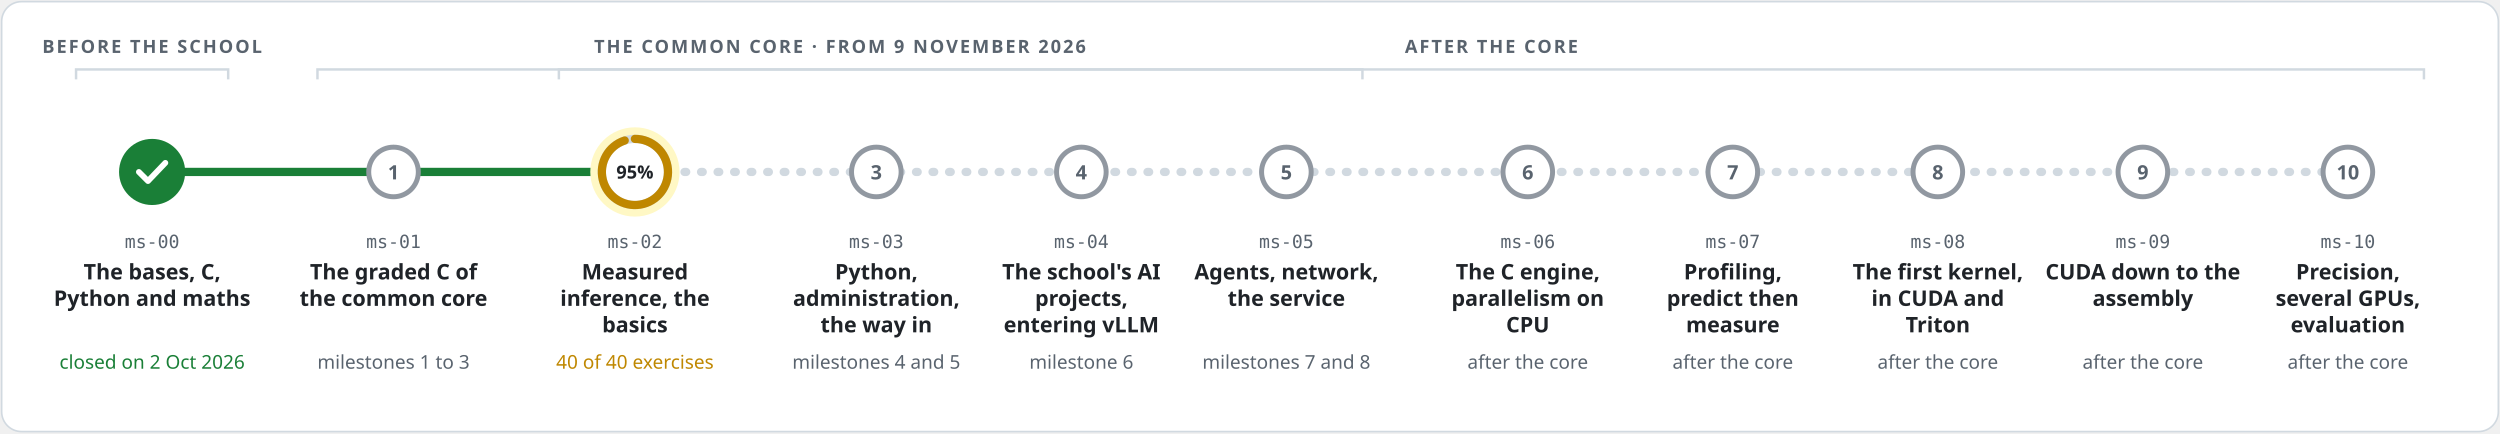
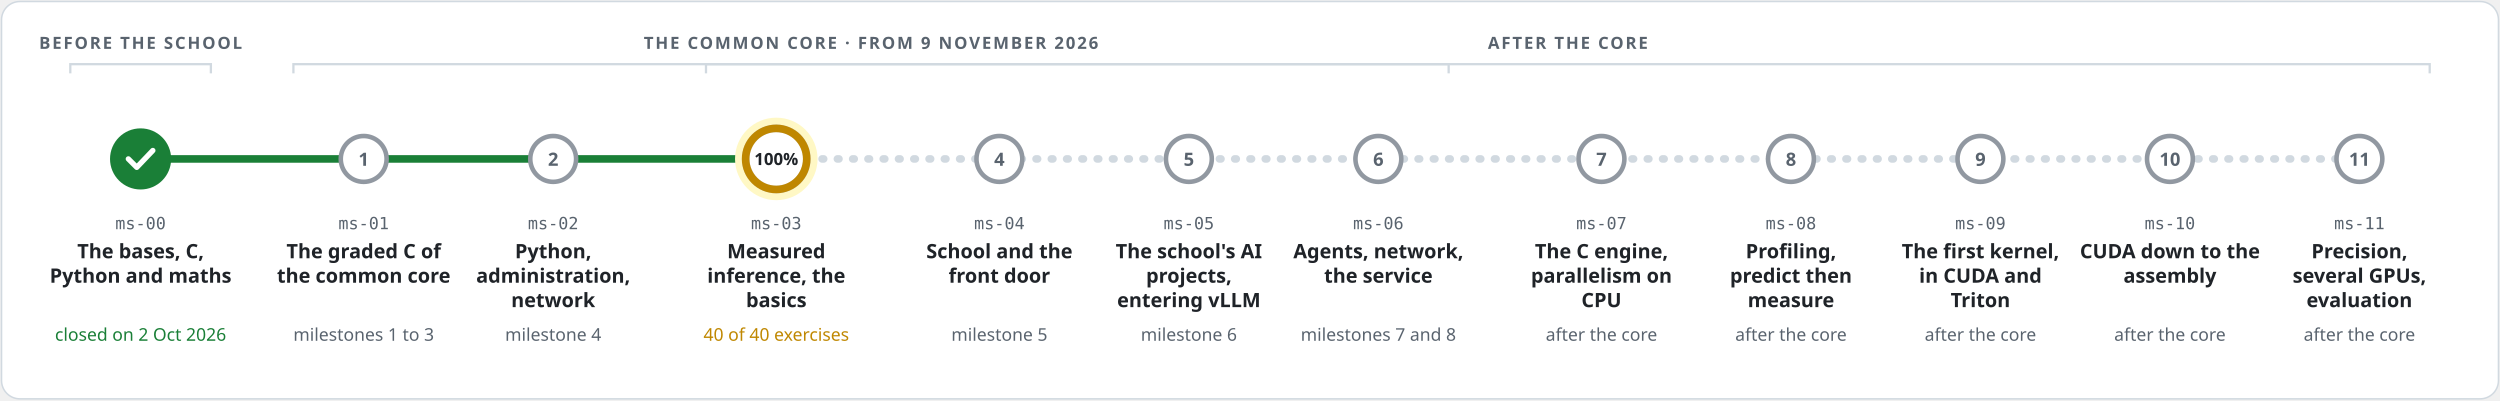
- <svg xmlns="http://www.w3.org/2000/svg" width="1512" height="262" viewBox="0 0 1512 262" role="img" aria-label="The roadmap: ms-00-foundations, closed on 2 Oct 2026; ms-01-c-core, milestones 1 to 3; ms-02-inference-basics, 40 of 40 exercises; ms-03-infrastructure, milestones 4 and 5; ms-04-contribution, milestone 6; ms-05-service, milestones 7 and 8; ms-06-cpu, after the core; ms-07-profiling, after the core; ms-08-kernel, after the core; ms-09-cuda, after the core; ms-10-scale, after the core">
-   <rect x="1" y="1" width="1510" height="260" rx="12" fill="#ffffff" stroke="#d1d9e0" />
+ <svg xmlns="http://www.w3.org/2000/svg" width="1636" height="262" viewBox="0 0 1636 262" role="img" aria-label="The roadmap: ms-00-foundations, closed on 2 Oct 2026; ms-01-c-core, milestones 1 to 3; ms-02-python-sysadmin, milestone 4; ms-03-inference-basics, 40 of 40 exercises; ms-04-infrastructure, milestone 5; ms-05-contribution, milestone 6; ms-06-service, milestones 7 and 8; ms-07-cpu, after the core; ms-08-profiling, after the core; ms-09-kernel, after the core; ms-10-cuda, after the core; ms-11-scale, after the core">
+   <rect x="1" y="1" width="1634" height="260" rx="12" fill="#ffffff" stroke="#d1d9e0" />
  <path d="M46 48 V42 H138 V48" fill="none" stroke="#d1d9e0" stroke-width="1.5" />
  <text x="92" y="32" text-anchor="middle" font-family="-apple-system, BlinkMacSystemFont, 'Segoe UI', 'Noto Sans', Helvetica, Arial, sans-serif" font-size="11" font-weight="600" letter-spacing="1.2" fill="#59636e">BEFORE THE SCHOOL</text>
-   <path d="M192 48 V42 H824 V48" fill="none" stroke="#d1d9e0" stroke-width="1.5" />
-   <text x="508" y="32" text-anchor="middle" font-family="-apple-system, BlinkMacSystemFont, 'Segoe UI', 'Noto Sans', Helvetica, Arial, sans-serif" font-size="11" font-weight="600" letter-spacing="1.2" fill="#59636e">THE COMMON CORE · FROM 9 NOVEMBER 2026</text>
-   <path d="M338 48 V42 H1466 V48" fill="none" stroke="#d1d9e0" stroke-width="1.5" />
-   <text x="902" y="32" text-anchor="middle" font-family="-apple-system, BlinkMacSystemFont, 'Segoe UI', 'Noto Sans', Helvetica, Arial, sans-serif" font-size="11" font-weight="600" letter-spacing="1.2" fill="#59636e">AFTER THE CORE</text>
-   <path d="M92 104 H384" stroke="#1a7f37" stroke-width="5" stroke-linecap="round" />
-   <path d="M384 104 H1420" stroke="#d1d9e0" stroke-width="5" stroke-linecap="round" stroke-dasharray="1 9" />
+   <path d="M192 48 V42 H948 V48" fill="none" stroke="#d1d9e0" stroke-width="1.5" />
+   <text x="570" y="32" text-anchor="middle" font-family="-apple-system, BlinkMacSystemFont, 'Segoe UI', 'Noto Sans', Helvetica, Arial, sans-serif" font-size="11" font-weight="600" letter-spacing="1.2" fill="#59636e">THE COMMON CORE · FROM 9 NOVEMBER 2026</text>
+   <path d="M462 48 V42 H1590 V48" fill="none" stroke="#d1d9e0" stroke-width="1.5" />
+   <text x="1026" y="32" text-anchor="middle" font-family="-apple-system, BlinkMacSystemFont, 'Segoe UI', 'Noto Sans', Helvetica, Arial, sans-serif" font-size="11" font-weight="600" letter-spacing="1.2" fill="#59636e">AFTER THE CORE</text>
+   <path d="M92 104 H508" stroke="#1a7f37" stroke-width="5" stroke-linecap="round" />
+   <path d="M508 104 H1544" stroke="#d1d9e0" stroke-width="5" stroke-linecap="round" stroke-dasharray="1 9" />
  <circle cx="92" cy="104" r="20" fill="#1a7f37" />
  <path d="M84 104 l5.5 5.5 l10.5 -11" fill="none" stroke="#fff" stroke-width="3.5" stroke-linecap="round" stroke-linejoin="round" />
  <text x="92" y="150" text-anchor="middle" font-family="ui-monospace, SFMono-Regular, 'SF Mono', Menlo, Consolas, monospace" font-size="11" fill="#59636e">ms-00</text>
  <text x="92" y="169" text-anchor="middle" font-family="-apple-system, BlinkMacSystemFont, 'Segoe UI', 'Noto Sans', Helvetica, Arial, sans-serif" font-size="13" font-weight="600" fill="#1f2328">The bases, C,</text>
  <text x="92" y="185" text-anchor="middle" font-family="-apple-system, BlinkMacSystemFont, 'Segoe UI', 'Noto Sans', Helvetica, Arial, sans-serif" font-size="13" font-weight="600" fill="#1f2328">Python and maths</text>
  <text x="92" y="223" text-anchor="middle" font-family="-apple-system, BlinkMacSystemFont, 'Segoe UI', 'Noto Sans', Helvetica, Arial, sans-serif" font-size="11.5" fill="#1a7f37">closed on 2 Oct 2026</text>
  <circle cx="238" cy="104" r="15" fill="#ffffff" stroke="#9198a1" stroke-width="3" />
  <text x="238" y="108.5" text-anchor="middle" font-family="-apple-system, BlinkMacSystemFont, 'Segoe UI', 'Noto Sans', Helvetica, Arial, sans-serif" font-size="12" font-weight="600" fill="#59636e">1</text>
  <text x="238" y="150" text-anchor="middle" font-family="ui-monospace, SFMono-Regular, 'SF Mono', Menlo, Consolas, monospace" font-size="11" fill="#59636e">ms-01</text>
  <text x="238" y="169" text-anchor="middle" font-family="-apple-system, BlinkMacSystemFont, 'Segoe UI', 'Noto Sans', Helvetica, Arial, sans-serif" font-size="13" font-weight="600" fill="#1f2328">The graded C of</text>
  <text x="238" y="185" text-anchor="middle" font-family="-apple-system, BlinkMacSystemFont, 'Segoe UI', 'Noto Sans', Helvetica, Arial, sans-serif" font-size="13" font-weight="600" fill="#1f2328">the common core</text>
  <text x="238" y="223" text-anchor="middle" font-family="-apple-system, BlinkMacSystemFont, 'Segoe UI', 'Noto Sans', Helvetica, Arial, sans-serif" font-size="11.5" fill="#59636e">milestones 1 to 3</text>
-   <circle cx="384" cy="104" r="27" fill="#fff8c5" />
-   <circle cx="384" cy="104" r="20" fill="#ffffff" stroke="#d1d9e0" stroke-width="5" />
-   <path d="M384 84 A20 20 0 1 1 377.82 84.98" fill="none" stroke="#bf8700" stroke-width="5" stroke-linecap="round" />
-   <text x="384" y="108" text-anchor="middle" font-family="-apple-system, BlinkMacSystemFont, 'Segoe UI', 'Noto Sans', Helvetica, Arial, sans-serif" font-size="11" font-weight="700" fill="#1f2328">95%</text>
-   <text x="384" y="150" text-anchor="middle" font-family="ui-monospace, SFMono-Regular, 'SF Mono', Menlo, Consolas, monospace" font-size="11" fill="#59636e">ms-02</text>
-   <text x="384" y="169" text-anchor="middle" font-family="-apple-system, BlinkMacSystemFont, 'Segoe UI', 'Noto Sans', Helvetica, Arial, sans-serif" font-size="13" font-weight="600" fill="#1f2328">Measured</text>
-   <text x="384" y="185" text-anchor="middle" font-family="-apple-system, BlinkMacSystemFont, 'Segoe UI', 'Noto Sans', Helvetica, Arial, sans-serif" font-size="13" font-weight="600" fill="#1f2328">inference, the</text>
-   <text x="384" y="201" text-anchor="middle" font-family="-apple-system, BlinkMacSystemFont, 'Segoe UI', 'Noto Sans', Helvetica, Arial, sans-serif" font-size="13" font-weight="600" fill="#1f2328">basics</text>
-   <text x="384" y="223" text-anchor="middle" font-family="-apple-system, BlinkMacSystemFont, 'Segoe UI', 'Noto Sans', Helvetica, Arial, sans-serif" font-size="11.5" fill="#bf8700">40 of 40 exercises</text>
-   <circle cx="530" cy="104" r="15" fill="#ffffff" stroke="#9198a1" stroke-width="3" />
-   <text x="530" y="108.5" text-anchor="middle" font-family="-apple-system, BlinkMacSystemFont, 'Segoe UI', 'Noto Sans', Helvetica, Arial, sans-serif" font-size="12" font-weight="600" fill="#59636e">3</text>
-   <text x="530" y="150" text-anchor="middle" font-family="ui-monospace, SFMono-Regular, 'SF Mono', Menlo, Consolas, monospace" font-size="11" fill="#59636e">ms-03</text>
-   <text x="530" y="169" text-anchor="middle" font-family="-apple-system, BlinkMacSystemFont, 'Segoe UI', 'Noto Sans', Helvetica, Arial, sans-serif" font-size="13" font-weight="600" fill="#1f2328">Python,</text>
-   <text x="530" y="185" text-anchor="middle" font-family="-apple-system, BlinkMacSystemFont, 'Segoe UI', 'Noto Sans', Helvetica, Arial, sans-serif" font-size="13" font-weight="600" fill="#1f2328">administration,</text>
-   <text x="530" y="201" text-anchor="middle" font-family="-apple-system, BlinkMacSystemFont, 'Segoe UI', 'Noto Sans', Helvetica, Arial, sans-serif" font-size="13" font-weight="600" fill="#1f2328">the way in</text>
-   <text x="530" y="223" text-anchor="middle" font-family="-apple-system, BlinkMacSystemFont, 'Segoe UI', 'Noto Sans', Helvetica, Arial, sans-serif" font-size="11.5" fill="#59636e">milestones 4 and 5</text>
+   <circle cx="362" cy="104" r="15" fill="#ffffff" stroke="#9198a1" stroke-width="3" />
+   <text x="362" y="108.5" text-anchor="middle" font-family="-apple-system, BlinkMacSystemFont, 'Segoe UI', 'Noto Sans', Helvetica, Arial, sans-serif" font-size="12" font-weight="600" fill="#59636e">2</text>
+   <text x="362" y="150" text-anchor="middle" font-family="ui-monospace, SFMono-Regular, 'SF Mono', Menlo, Consolas, monospace" font-size="11" fill="#59636e">ms-02</text>
+   <text x="362" y="169" text-anchor="middle" font-family="-apple-system, BlinkMacSystemFont, 'Segoe UI', 'Noto Sans', Helvetica, Arial, sans-serif" font-size="13" font-weight="600" fill="#1f2328">Python,</text>
+   <text x="362" y="185" text-anchor="middle" font-family="-apple-system, BlinkMacSystemFont, 'Segoe UI', 'Noto Sans', Helvetica, Arial, sans-serif" font-size="13" font-weight="600" fill="#1f2328">administration,</text>
+   <text x="362" y="201" text-anchor="middle" font-family="-apple-system, BlinkMacSystemFont, 'Segoe UI', 'Noto Sans', Helvetica, Arial, sans-serif" font-size="13" font-weight="600" fill="#1f2328">network</text>
+   <text x="362" y="223" text-anchor="middle" font-family="-apple-system, BlinkMacSystemFont, 'Segoe UI', 'Noto Sans', Helvetica, Arial, sans-serif" font-size="11.5" fill="#59636e">milestone 4</text>
+   <circle cx="508" cy="104" r="27" fill="#fff8c5" />
+   <circle cx="508" cy="104" r="20" fill="#ffffff" stroke="#d1d9e0" stroke-width="5" />
+   <path d="M508 84 A20 20 0 1 1 507.87 84.00" fill="none" stroke="#bf8700" stroke-width="5" stroke-linecap="round" />
+   <text x="508" y="108" text-anchor="middle" font-family="-apple-system, BlinkMacSystemFont, 'Segoe UI', 'Noto Sans', Helvetica, Arial, sans-serif" font-size="11" font-weight="700" fill="#1f2328">100%</text>
+   <text x="508" y="150" text-anchor="middle" font-family="ui-monospace, SFMono-Regular, 'SF Mono', Menlo, Consolas, monospace" font-size="11" fill="#59636e">ms-03</text>
+   <text x="508" y="169" text-anchor="middle" font-family="-apple-system, BlinkMacSystemFont, 'Segoe UI', 'Noto Sans', Helvetica, Arial, sans-serif" font-size="13" font-weight="600" fill="#1f2328">Measured</text>
+   <text x="508" y="185" text-anchor="middle" font-family="-apple-system, BlinkMacSystemFont, 'Segoe UI', 'Noto Sans', Helvetica, Arial, sans-serif" font-size="13" font-weight="600" fill="#1f2328">inference, the</text>
+   <text x="508" y="201" text-anchor="middle" font-family="-apple-system, BlinkMacSystemFont, 'Segoe UI', 'Noto Sans', Helvetica, Arial, sans-serif" font-size="13" font-weight="600" fill="#1f2328">basics</text>
+   <text x="508" y="223" text-anchor="middle" font-family="-apple-system, BlinkMacSystemFont, 'Segoe UI', 'Noto Sans', Helvetica, Arial, sans-serif" font-size="11.5" fill="#bf8700">40 of 40 exercises</text>
  <circle cx="654" cy="104" r="15" fill="#ffffff" stroke="#9198a1" stroke-width="3" />
  <text x="654" y="108.5" text-anchor="middle" font-family="-apple-system, BlinkMacSystemFont, 'Segoe UI', 'Noto Sans', Helvetica, Arial, sans-serif" font-size="12" font-weight="600" fill="#59636e">4</text>
  <text x="654" y="150" text-anchor="middle" font-family="ui-monospace, SFMono-Regular, 'SF Mono', Menlo, Consolas, monospace" font-size="11" fill="#59636e">ms-04</text>
-   <text x="654" y="169" text-anchor="middle" font-family="-apple-system, BlinkMacSystemFont, 'Segoe UI', 'Noto Sans', Helvetica, Arial, sans-serif" font-size="13" font-weight="600" fill="#1f2328">The school's AI</text>
-   <text x="654" y="185" text-anchor="middle" font-family="-apple-system, BlinkMacSystemFont, 'Segoe UI', 'Noto Sans', Helvetica, Arial, sans-serif" font-size="13" font-weight="600" fill="#1f2328">projects,</text>
-   <text x="654" y="201" text-anchor="middle" font-family="-apple-system, BlinkMacSystemFont, 'Segoe UI', 'Noto Sans', Helvetica, Arial, sans-serif" font-size="13" font-weight="600" fill="#1f2328">entering vLLM</text>
-   <text x="654" y="223" text-anchor="middle" font-family="-apple-system, BlinkMacSystemFont, 'Segoe UI', 'Noto Sans', Helvetica, Arial, sans-serif" font-size="11.5" fill="#59636e">milestone 6</text>
+   <text x="654" y="169" text-anchor="middle" font-family="-apple-system, BlinkMacSystemFont, 'Segoe UI', 'Noto Sans', Helvetica, Arial, sans-serif" font-size="13" font-weight="600" fill="#1f2328">School and the</text>
+   <text x="654" y="185" text-anchor="middle" font-family="-apple-system, BlinkMacSystemFont, 'Segoe UI', 'Noto Sans', Helvetica, Arial, sans-serif" font-size="13" font-weight="600" fill="#1f2328">front door</text>
+   <text x="654" y="223" text-anchor="middle" font-family="-apple-system, BlinkMacSystemFont, 'Segoe UI', 'Noto Sans', Helvetica, Arial, sans-serif" font-size="11.5" fill="#59636e">milestone 5</text>
  <circle cx="778" cy="104" r="15" fill="#ffffff" stroke="#9198a1" stroke-width="3" />
  <text x="778" y="108.5" text-anchor="middle" font-family="-apple-system, BlinkMacSystemFont, 'Segoe UI', 'Noto Sans', Helvetica, Arial, sans-serif" font-size="12" font-weight="600" fill="#59636e">5</text>
  <text x="778" y="150" text-anchor="middle" font-family="ui-monospace, SFMono-Regular, 'SF Mono', Menlo, Consolas, monospace" font-size="11" fill="#59636e">ms-05</text>
-   <text x="778" y="169" text-anchor="middle" font-family="-apple-system, BlinkMacSystemFont, 'Segoe UI', 'Noto Sans', Helvetica, Arial, sans-serif" font-size="13" font-weight="600" fill="#1f2328">Agents, network,</text>
-   <text x="778" y="185" text-anchor="middle" font-family="-apple-system, BlinkMacSystemFont, 'Segoe UI', 'Noto Sans', Helvetica, Arial, sans-serif" font-size="13" font-weight="600" fill="#1f2328">the service</text>
-   <text x="778" y="223" text-anchor="middle" font-family="-apple-system, BlinkMacSystemFont, 'Segoe UI', 'Noto Sans', Helvetica, Arial, sans-serif" font-size="11.5" fill="#59636e">milestones 7 and 8</text>
-   <circle cx="924" cy="104" r="15" fill="#ffffff" stroke="#9198a1" stroke-width="3" />
-   <text x="924" y="108.5" text-anchor="middle" font-family="-apple-system, BlinkMacSystemFont, 'Segoe UI', 'Noto Sans', Helvetica, Arial, sans-serif" font-size="12" font-weight="600" fill="#59636e">6</text>
-   <text x="924" y="150" text-anchor="middle" font-family="ui-monospace, SFMono-Regular, 'SF Mono', Menlo, Consolas, monospace" font-size="11" fill="#59636e">ms-06</text>
-   <text x="924" y="169" text-anchor="middle" font-family="-apple-system, BlinkMacSystemFont, 'Segoe UI', 'Noto Sans', Helvetica, Arial, sans-serif" font-size="13" font-weight="600" fill="#1f2328">The C engine,</text>
-   <text x="924" y="185" text-anchor="middle" font-family="-apple-system, BlinkMacSystemFont, 'Segoe UI', 'Noto Sans', Helvetica, Arial, sans-serif" font-size="13" font-weight="600" fill="#1f2328">parallelism on</text>
-   <text x="924" y="201" text-anchor="middle" font-family="-apple-system, BlinkMacSystemFont, 'Segoe UI', 'Noto Sans', Helvetica, Arial, sans-serif" font-size="13" font-weight="600" fill="#1f2328">CPU</text>
-   <text x="924" y="223" text-anchor="middle" font-family="-apple-system, BlinkMacSystemFont, 'Segoe UI', 'Noto Sans', Helvetica, Arial, sans-serif" font-size="11.5" fill="#59636e">after the core</text>
+   <text x="778" y="169" text-anchor="middle" font-family="-apple-system, BlinkMacSystemFont, 'Segoe UI', 'Noto Sans', Helvetica, Arial, sans-serif" font-size="13" font-weight="600" fill="#1f2328">The school's AI</text>
+   <text x="778" y="185" text-anchor="middle" font-family="-apple-system, BlinkMacSystemFont, 'Segoe UI', 'Noto Sans', Helvetica, Arial, sans-serif" font-size="13" font-weight="600" fill="#1f2328">projects,</text>
+   <text x="778" y="201" text-anchor="middle" font-family="-apple-system, BlinkMacSystemFont, 'Segoe UI', 'Noto Sans', Helvetica, Arial, sans-serif" font-size="13" font-weight="600" fill="#1f2328">entering vLLM</text>
+   <text x="778" y="223" text-anchor="middle" font-family="-apple-system, BlinkMacSystemFont, 'Segoe UI', 'Noto Sans', Helvetica, Arial, sans-serif" font-size="11.5" fill="#59636e">milestone 6</text>
+   <circle cx="902" cy="104" r="15" fill="#ffffff" stroke="#9198a1" stroke-width="3" />
+   <text x="902" y="108.5" text-anchor="middle" font-family="-apple-system, BlinkMacSystemFont, 'Segoe UI', 'Noto Sans', Helvetica, Arial, sans-serif" font-size="12" font-weight="600" fill="#59636e">6</text>
+   <text x="902" y="150" text-anchor="middle" font-family="ui-monospace, SFMono-Regular, 'SF Mono', Menlo, Consolas, monospace" font-size="11" fill="#59636e">ms-06</text>
+   <text x="902" y="169" text-anchor="middle" font-family="-apple-system, BlinkMacSystemFont, 'Segoe UI', 'Noto Sans', Helvetica, Arial, sans-serif" font-size="13" font-weight="600" fill="#1f2328">Agents, network,</text>
+   <text x="902" y="185" text-anchor="middle" font-family="-apple-system, BlinkMacSystemFont, 'Segoe UI', 'Noto Sans', Helvetica, Arial, sans-serif" font-size="13" font-weight="600" fill="#1f2328">the service</text>
+   <text x="902" y="223" text-anchor="middle" font-family="-apple-system, BlinkMacSystemFont, 'Segoe UI', 'Noto Sans', Helvetica, Arial, sans-serif" font-size="11.5" fill="#59636e">milestones 7 and 8</text>
  <circle cx="1048" cy="104" r="15" fill="#ffffff" stroke="#9198a1" stroke-width="3" />
  <text x="1048" y="108.5" text-anchor="middle" font-family="-apple-system, BlinkMacSystemFont, 'Segoe UI', 'Noto Sans', Helvetica, Arial, sans-serif" font-size="12" font-weight="600" fill="#59636e">7</text>
  <text x="1048" y="150" text-anchor="middle" font-family="ui-monospace, SFMono-Regular, 'SF Mono', Menlo, Consolas, monospace" font-size="11" fill="#59636e">ms-07</text>
-   <text x="1048" y="169" text-anchor="middle" font-family="-apple-system, BlinkMacSystemFont, 'Segoe UI', 'Noto Sans', Helvetica, Arial, sans-serif" font-size="13" font-weight="600" fill="#1f2328">Profiling,</text>
-   <text x="1048" y="185" text-anchor="middle" font-family="-apple-system, BlinkMacSystemFont, 'Segoe UI', 'Noto Sans', Helvetica, Arial, sans-serif" font-size="13" font-weight="600" fill="#1f2328">predict then</text>
-   <text x="1048" y="201" text-anchor="middle" font-family="-apple-system, BlinkMacSystemFont, 'Segoe UI', 'Noto Sans', Helvetica, Arial, sans-serif" font-size="13" font-weight="600" fill="#1f2328">measure</text>
+   <text x="1048" y="169" text-anchor="middle" font-family="-apple-system, BlinkMacSystemFont, 'Segoe UI', 'Noto Sans', Helvetica, Arial, sans-serif" font-size="13" font-weight="600" fill="#1f2328">The C engine,</text>
+   <text x="1048" y="185" text-anchor="middle" font-family="-apple-system, BlinkMacSystemFont, 'Segoe UI', 'Noto Sans', Helvetica, Arial, sans-serif" font-size="13" font-weight="600" fill="#1f2328">parallelism on</text>
+   <text x="1048" y="201" text-anchor="middle" font-family="-apple-system, BlinkMacSystemFont, 'Segoe UI', 'Noto Sans', Helvetica, Arial, sans-serif" font-size="13" font-weight="600" fill="#1f2328">CPU</text>
  <text x="1048" y="223" text-anchor="middle" font-family="-apple-system, BlinkMacSystemFont, 'Segoe UI', 'Noto Sans', Helvetica, Arial, sans-serif" font-size="11.5" fill="#59636e">after the core</text>
  <circle cx="1172" cy="104" r="15" fill="#ffffff" stroke="#9198a1" stroke-width="3" />
  <text x="1172" y="108.5" text-anchor="middle" font-family="-apple-system, BlinkMacSystemFont, 'Segoe UI', 'Noto Sans', Helvetica, Arial, sans-serif" font-size="12" font-weight="600" fill="#59636e">8</text>
  <text x="1172" y="150" text-anchor="middle" font-family="ui-monospace, SFMono-Regular, 'SF Mono', Menlo, Consolas, monospace" font-size="11" fill="#59636e">ms-08</text>
-   <text x="1172" y="169" text-anchor="middle" font-family="-apple-system, BlinkMacSystemFont, 'Segoe UI', 'Noto Sans', Helvetica, Arial, sans-serif" font-size="13" font-weight="600" fill="#1f2328">The first kernel,</text>
-   <text x="1172" y="185" text-anchor="middle" font-family="-apple-system, BlinkMacSystemFont, 'Segoe UI', 'Noto Sans', Helvetica, Arial, sans-serif" font-size="13" font-weight="600" fill="#1f2328">in CUDA and</text>
-   <text x="1172" y="201" text-anchor="middle" font-family="-apple-system, BlinkMacSystemFont, 'Segoe UI', 'Noto Sans', Helvetica, Arial, sans-serif" font-size="13" font-weight="600" fill="#1f2328">Triton</text>
+   <text x="1172" y="169" text-anchor="middle" font-family="-apple-system, BlinkMacSystemFont, 'Segoe UI', 'Noto Sans', Helvetica, Arial, sans-serif" font-size="13" font-weight="600" fill="#1f2328">Profiling,</text>
+   <text x="1172" y="185" text-anchor="middle" font-family="-apple-system, BlinkMacSystemFont, 'Segoe UI', 'Noto Sans', Helvetica, Arial, sans-serif" font-size="13" font-weight="600" fill="#1f2328">predict then</text>
+   <text x="1172" y="201" text-anchor="middle" font-family="-apple-system, BlinkMacSystemFont, 'Segoe UI', 'Noto Sans', Helvetica, Arial, sans-serif" font-size="13" font-weight="600" fill="#1f2328">measure</text>
  <text x="1172" y="223" text-anchor="middle" font-family="-apple-system, BlinkMacSystemFont, 'Segoe UI', 'Noto Sans', Helvetica, Arial, sans-serif" font-size="11.5" fill="#59636e">after the core</text>
  <circle cx="1296" cy="104" r="15" fill="#ffffff" stroke="#9198a1" stroke-width="3" />
  <text x="1296" y="108.5" text-anchor="middle" font-family="-apple-system, BlinkMacSystemFont, 'Segoe UI', 'Noto Sans', Helvetica, Arial, sans-serif" font-size="12" font-weight="600" fill="#59636e">9</text>
  <text x="1296" y="150" text-anchor="middle" font-family="ui-monospace, SFMono-Regular, 'SF Mono', Menlo, Consolas, monospace" font-size="11" fill="#59636e">ms-09</text>
-   <text x="1296" y="169" text-anchor="middle" font-family="-apple-system, BlinkMacSystemFont, 'Segoe UI', 'Noto Sans', Helvetica, Arial, sans-serif" font-size="13" font-weight="600" fill="#1f2328">CUDA down to the</text>
-   <text x="1296" y="185" text-anchor="middle" font-family="-apple-system, BlinkMacSystemFont, 'Segoe UI', 'Noto Sans', Helvetica, Arial, sans-serif" font-size="13" font-weight="600" fill="#1f2328">assembly</text>
+   <text x="1296" y="169" text-anchor="middle" font-family="-apple-system, BlinkMacSystemFont, 'Segoe UI', 'Noto Sans', Helvetica, Arial, sans-serif" font-size="13" font-weight="600" fill="#1f2328">The first kernel,</text>
+   <text x="1296" y="185" text-anchor="middle" font-family="-apple-system, BlinkMacSystemFont, 'Segoe UI', 'Noto Sans', Helvetica, Arial, sans-serif" font-size="13" font-weight="600" fill="#1f2328">in CUDA and</text>
+   <text x="1296" y="201" text-anchor="middle" font-family="-apple-system, BlinkMacSystemFont, 'Segoe UI', 'Noto Sans', Helvetica, Arial, sans-serif" font-size="13" font-weight="600" fill="#1f2328">Triton</text>
  <text x="1296" y="223" text-anchor="middle" font-family="-apple-system, BlinkMacSystemFont, 'Segoe UI', 'Noto Sans', Helvetica, Arial, sans-serif" font-size="11.5" fill="#59636e">after the core</text>
  <circle cx="1420" cy="104" r="15" fill="#ffffff" stroke="#9198a1" stroke-width="3" />
  <text x="1420" y="108.5" text-anchor="middle" font-family="-apple-system, BlinkMacSystemFont, 'Segoe UI', 'Noto Sans', Helvetica, Arial, sans-serif" font-size="12" font-weight="600" fill="#59636e">10</text>
  <text x="1420" y="150" text-anchor="middle" font-family="ui-monospace, SFMono-Regular, 'SF Mono', Menlo, Consolas, monospace" font-size="11" fill="#59636e">ms-10</text>
-   <text x="1420" y="169" text-anchor="middle" font-family="-apple-system, BlinkMacSystemFont, 'Segoe UI', 'Noto Sans', Helvetica, Arial, sans-serif" font-size="13" font-weight="600" fill="#1f2328">Precision,</text>
-   <text x="1420" y="185" text-anchor="middle" font-family="-apple-system, BlinkMacSystemFont, 'Segoe UI', 'Noto Sans', Helvetica, Arial, sans-serif" font-size="13" font-weight="600" fill="#1f2328">several GPUs,</text>
-   <text x="1420" y="201" text-anchor="middle" font-family="-apple-system, BlinkMacSystemFont, 'Segoe UI', 'Noto Sans', Helvetica, Arial, sans-serif" font-size="13" font-weight="600" fill="#1f2328">evaluation</text>
+   <text x="1420" y="169" text-anchor="middle" font-family="-apple-system, BlinkMacSystemFont, 'Segoe UI', 'Noto Sans', Helvetica, Arial, sans-serif" font-size="13" font-weight="600" fill="#1f2328">CUDA down to the</text>
+   <text x="1420" y="185" text-anchor="middle" font-family="-apple-system, BlinkMacSystemFont, 'Segoe UI', 'Noto Sans', Helvetica, Arial, sans-serif" font-size="13" font-weight="600" fill="#1f2328">assembly</text>
  <text x="1420" y="223" text-anchor="middle" font-family="-apple-system, BlinkMacSystemFont, 'Segoe UI', 'Noto Sans', Helvetica, Arial, sans-serif" font-size="11.5" fill="#59636e">after the core</text>
+   <circle cx="1544" cy="104" r="15" fill="#ffffff" stroke="#9198a1" stroke-width="3" />
+   <text x="1544" y="108.5" text-anchor="middle" font-family="-apple-system, BlinkMacSystemFont, 'Segoe UI', 'Noto Sans', Helvetica, Arial, sans-serif" font-size="12" font-weight="600" fill="#59636e">11</text>
+   <text x="1544" y="150" text-anchor="middle" font-family="ui-monospace, SFMono-Regular, 'SF Mono', Menlo, Consolas, monospace" font-size="11" fill="#59636e">ms-11</text>
+   <text x="1544" y="169" text-anchor="middle" font-family="-apple-system, BlinkMacSystemFont, 'Segoe UI', 'Noto Sans', Helvetica, Arial, sans-serif" font-size="13" font-weight="600" fill="#1f2328">Precision,</text>
+   <text x="1544" y="185" text-anchor="middle" font-family="-apple-system, BlinkMacSystemFont, 'Segoe UI', 'Noto Sans', Helvetica, Arial, sans-serif" font-size="13" font-weight="600" fill="#1f2328">several GPUs,</text>
+   <text x="1544" y="201" text-anchor="middle" font-family="-apple-system, BlinkMacSystemFont, 'Segoe UI', 'Noto Sans', Helvetica, Arial, sans-serif" font-size="13" font-weight="600" fill="#1f2328">evaluation</text>
+   <text x="1544" y="223" text-anchor="middle" font-family="-apple-system, BlinkMacSystemFont, 'Segoe UI', 'Noto Sans', Helvetica, Arial, sans-serif" font-size="11.5" fill="#59636e">after the core</text>
</svg>
